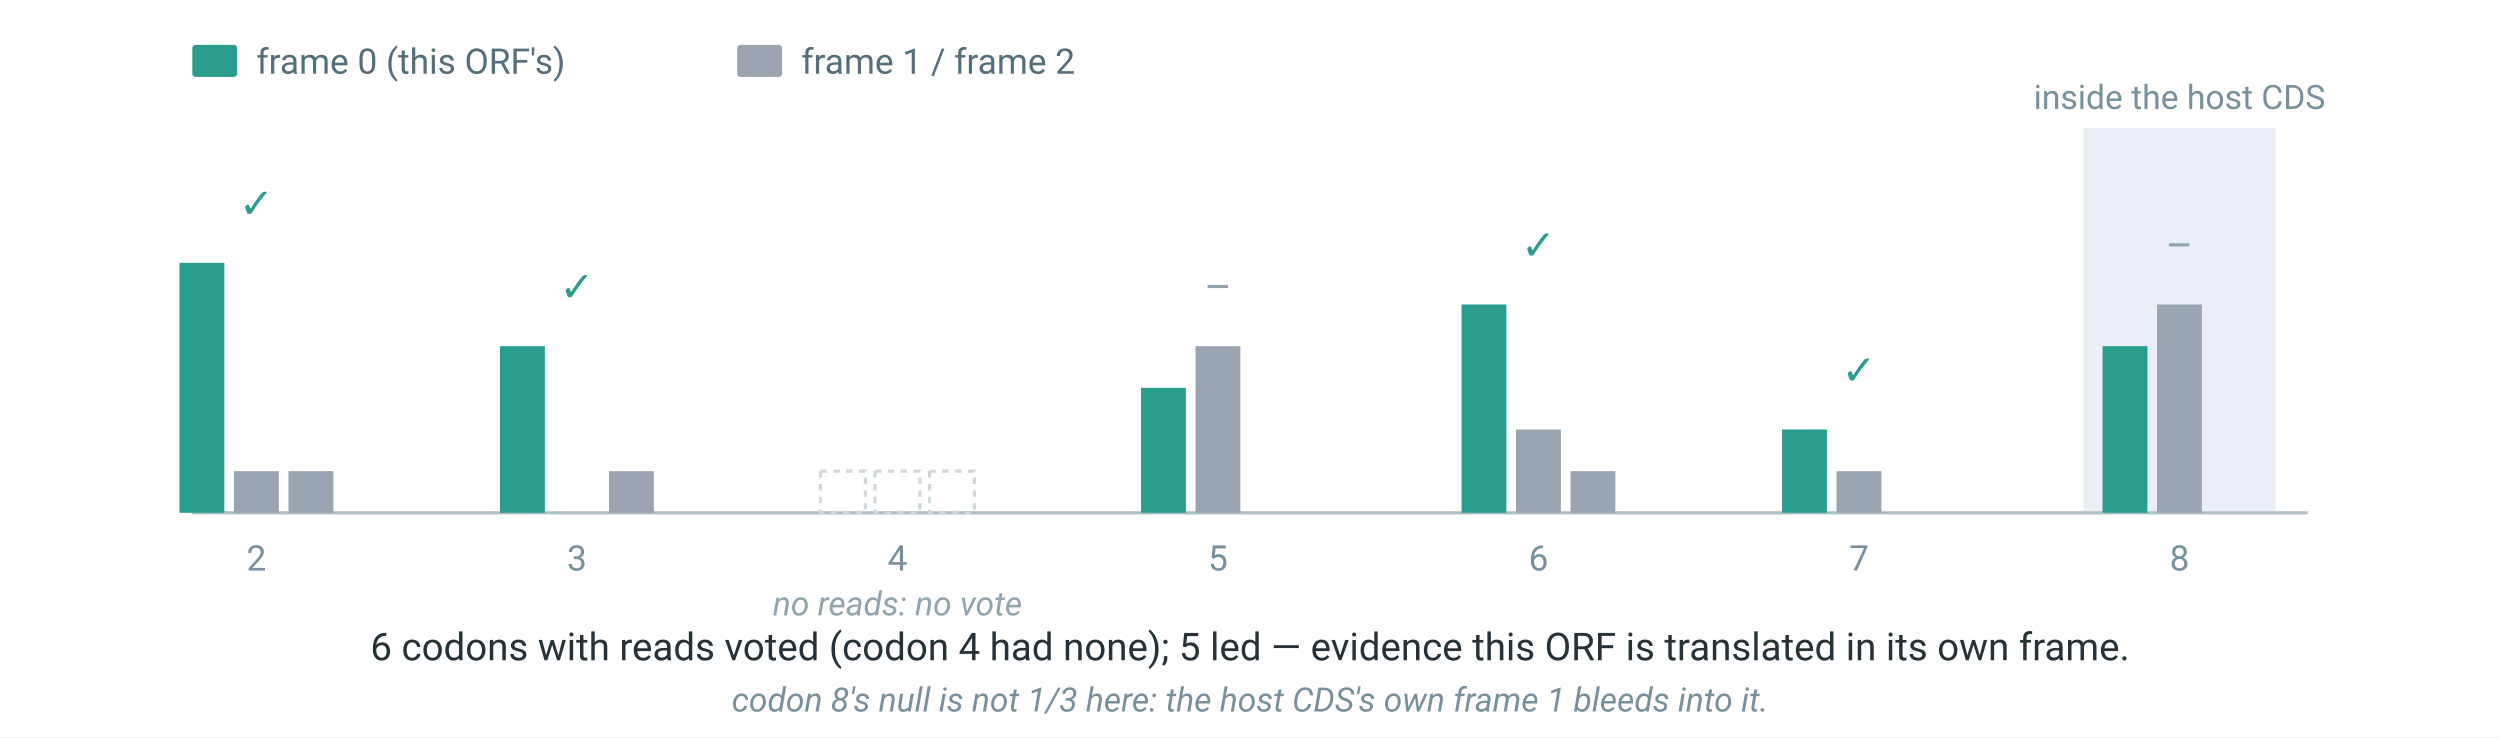
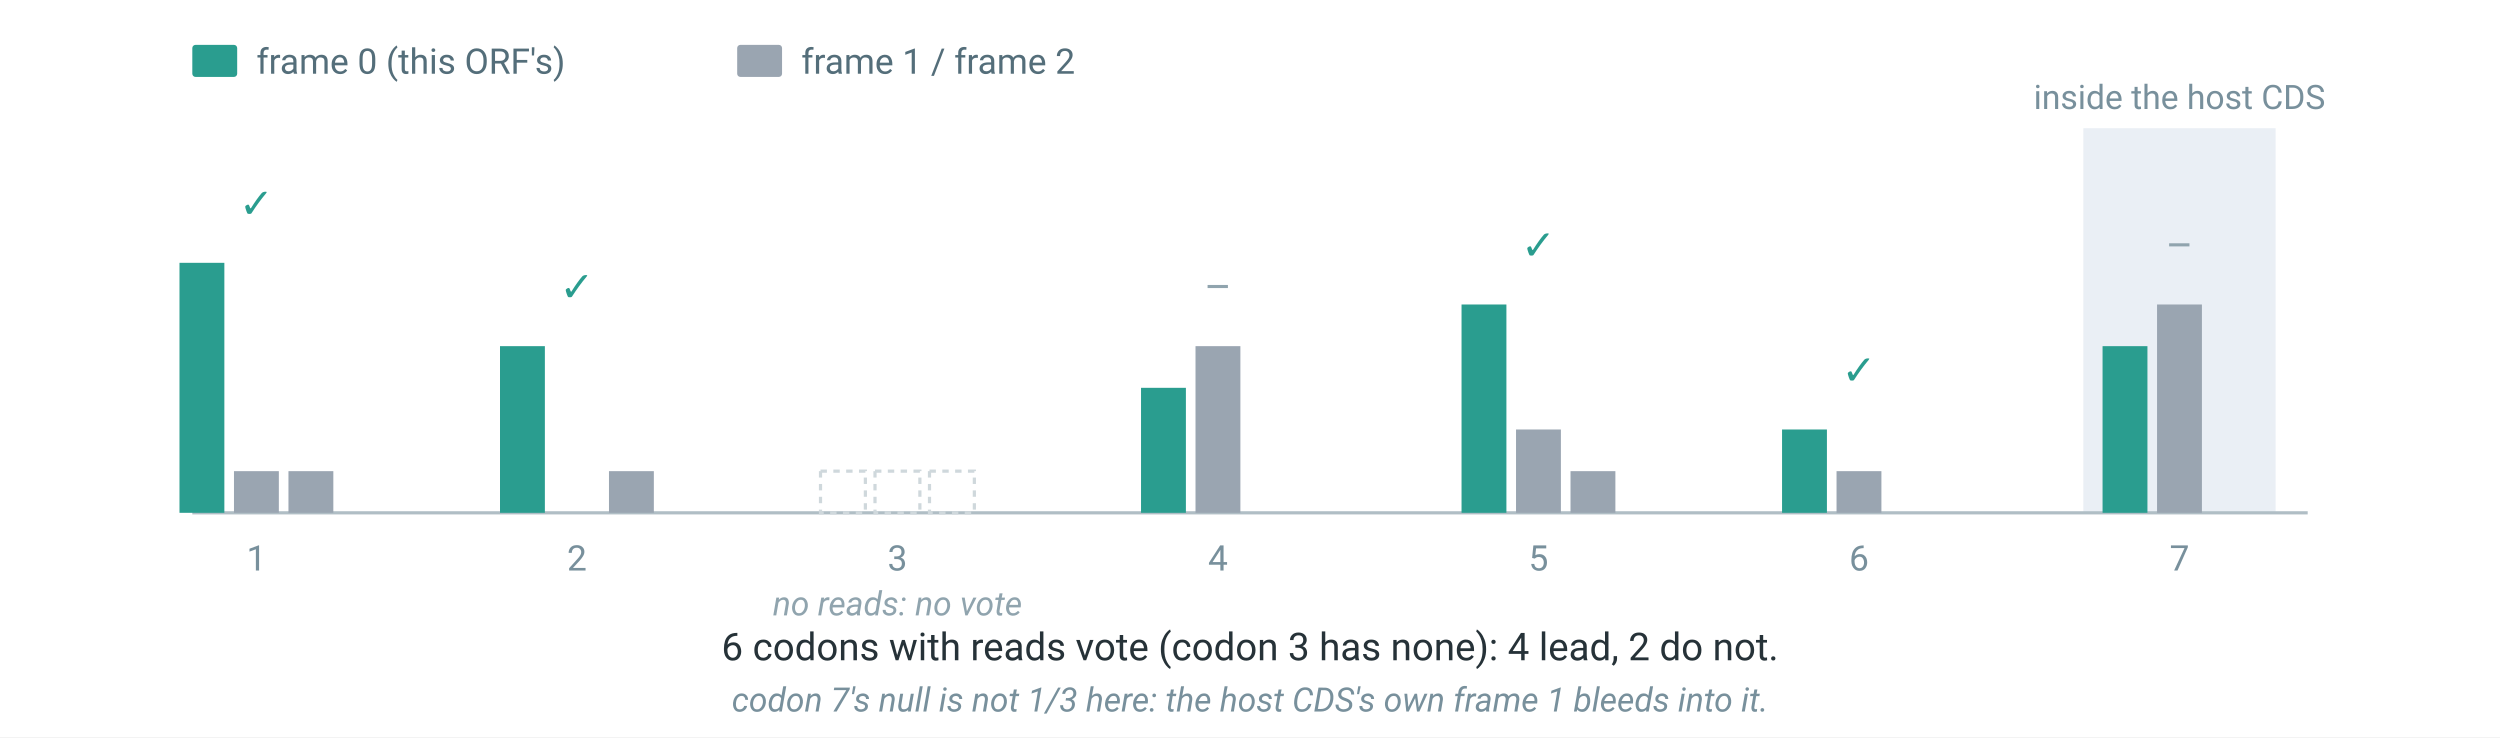
<svg xmlns="http://www.w3.org/2000/svg" viewBox="0 0 780 230" width="780" height="230" font-family="Roboto, Helvetica Neue, Arial, sans-serif" font-size="13" fill="#263238">
  <rect width="780" height="230" fill="white" />
  <rect x="60" y="14" width="14" height="10" fill="#2a9d8f" rx="1" />
  <text x="80" y="23" font-size="11" fill="#546e7a">frame 0 (this ORF's)</text>
  <rect x="230" y="14" width="14" height="10" fill="#9aa5b1" rx="1" />
  <text x="250" y="23" font-size="11" fill="#546e7a">frame 1 / frame 2</text>
  <rect x="650" y="40" width="60" height="120" fill="#4c78a8" opacity="0.12" />
  <text x="680" y="34" text-anchor="middle" font-size="10.5" fill="#78909c">inside the host CDS</text>
  <line x1="60" y1="160" x2="720" y2="160" stroke="#b0bec5" stroke-width="1" />
  <rect x="56" y="82" width="14" height="78" fill="#2a9d8f" />
  <rect x="73" y="147" width="14" height="13" fill="#9aa5b1" />
  <rect x="90" y="147" width="14" height="13" fill="#9aa5b1" />
  <text x="80" y="68" text-anchor="middle" font-size="13" fill="#2a9d8f">✓</text>
-   <text x="80" y="178" text-anchor="middle" font-size="11" fill="#78909c">2</text>
+   <text x="80" y="178" text-anchor="middle" font-size="11" fill="#78909c">1</text>
  <rect x="156" y="108" width="14" height="52" fill="#2a9d8f" />
  <rect x="173" y="160" width="14" height="0" fill="#9aa5b1" />
  <rect x="190" y="147" width="14" height="13" fill="#9aa5b1" />
  <text x="180" y="94" text-anchor="middle" font-size="13" fill="#2a9d8f">✓</text>
-   <text x="180" y="178" text-anchor="middle" font-size="11" fill="#78909c">3</text>
+   <text x="180" y="178" text-anchor="middle" font-size="11" fill="#78909c">2</text>
  <rect x="256" y="147" width="14" height="13" fill="none" stroke="#cfd8dc" stroke-dasharray="2,2" />
  <rect x="273" y="147" width="14" height="13" fill="none" stroke="#cfd8dc" stroke-dasharray="2,2" />
  <rect x="290" y="147" width="14" height="13" fill="none" stroke="#cfd8dc" stroke-dasharray="2,2" />
-   <text x="280" y="178" text-anchor="middle" font-size="11" fill="#78909c">4</text>
+   <text x="280" y="178" text-anchor="middle" font-size="11" fill="#78909c">3</text>
  <text x="280" y="192" text-anchor="middle" font-size="10.5" fill="#90a4ae" font-style="italic">no reads: no vote</text>
  <rect x="356" y="121" width="14" height="39" fill="#2a9d8f" />
  <rect x="373" y="108" width="14" height="52" fill="#9aa5b1" />
  <rect x="390" y="160" width="14" height="0" fill="#9aa5b1" />
  <text x="380" y="94" text-anchor="middle" font-size="13" fill="#90a4ae">–</text>
-   <text x="380" y="178" text-anchor="middle" font-size="11" fill="#78909c">5</text>
+   <text x="380" y="178" text-anchor="middle" font-size="11" fill="#78909c">4</text>
  <rect x="456" y="95" width="14" height="65" fill="#2a9d8f" />
  <rect x="473" y="134" width="14" height="26" fill="#9aa5b1" />
  <rect x="490" y="147" width="14" height="13" fill="#9aa5b1" />
  <text x="480" y="81" text-anchor="middle" font-size="13" fill="#2a9d8f">✓</text>
-   <text x="480" y="178" text-anchor="middle" font-size="11" fill="#78909c">6</text>
+   <text x="480" y="178" text-anchor="middle" font-size="11" fill="#78909c">5</text>
  <rect x="556" y="134" width="14" height="26" fill="#2a9d8f" />
  <rect x="573" y="147" width="14" height="13" fill="#9aa5b1" />
  <rect x="590" y="160" width="14" height="0" fill="#9aa5b1" />
  <text x="580" y="120" text-anchor="middle" font-size="13" fill="#2a9d8f">✓</text>
-   <text x="580" y="178" text-anchor="middle" font-size="11" fill="#78909c">7</text>
+   <text x="580" y="178" text-anchor="middle" font-size="11" fill="#78909c">6</text>
  <rect x="656" y="108" width="14" height="52" fill="#2a9d8f" />
  <rect x="673" y="95" width="14" height="65" fill="#9aa5b1" />
  <rect x="690" y="160" width="14" height="0" fill="#9aa5b1" />
  <text x="680" y="81" text-anchor="middle" font-size="13" fill="#90a4ae">–</text>
-   <text x="680" y="178" text-anchor="middle" font-size="11" fill="#78909c">8</text>
-   <text x="390" y="206" text-anchor="middle" font-size="12" fill="#263238">6 codons with reads voted (codon 4 had none); 5 led — evidence this ORF is translated in its own frame.</text>
-   <text x="390" y="222" text-anchor="middle" font-size="10.5" fill="#78909c" font-style="italic">codon 8's null is not 1/3 here: the host CDS's own frame 1 bleeds into it.</text>
+   <text x="680" y="178" text-anchor="middle" font-size="11" fill="#78909c">7</text>
+   <text x="390" y="206" text-anchor="middle" font-size="12" fill="#263238">6 codons with reads vote (codon 3 has none): 4 lead, 2 do not.</text>
+   <text x="390" y="222" text-anchor="middle" font-size="10.5" fill="#78909c" font-style="italic">codon 7's null is not 1/3 here: the host CDS's own frame 1 bleeds into it.</text>
</svg>
